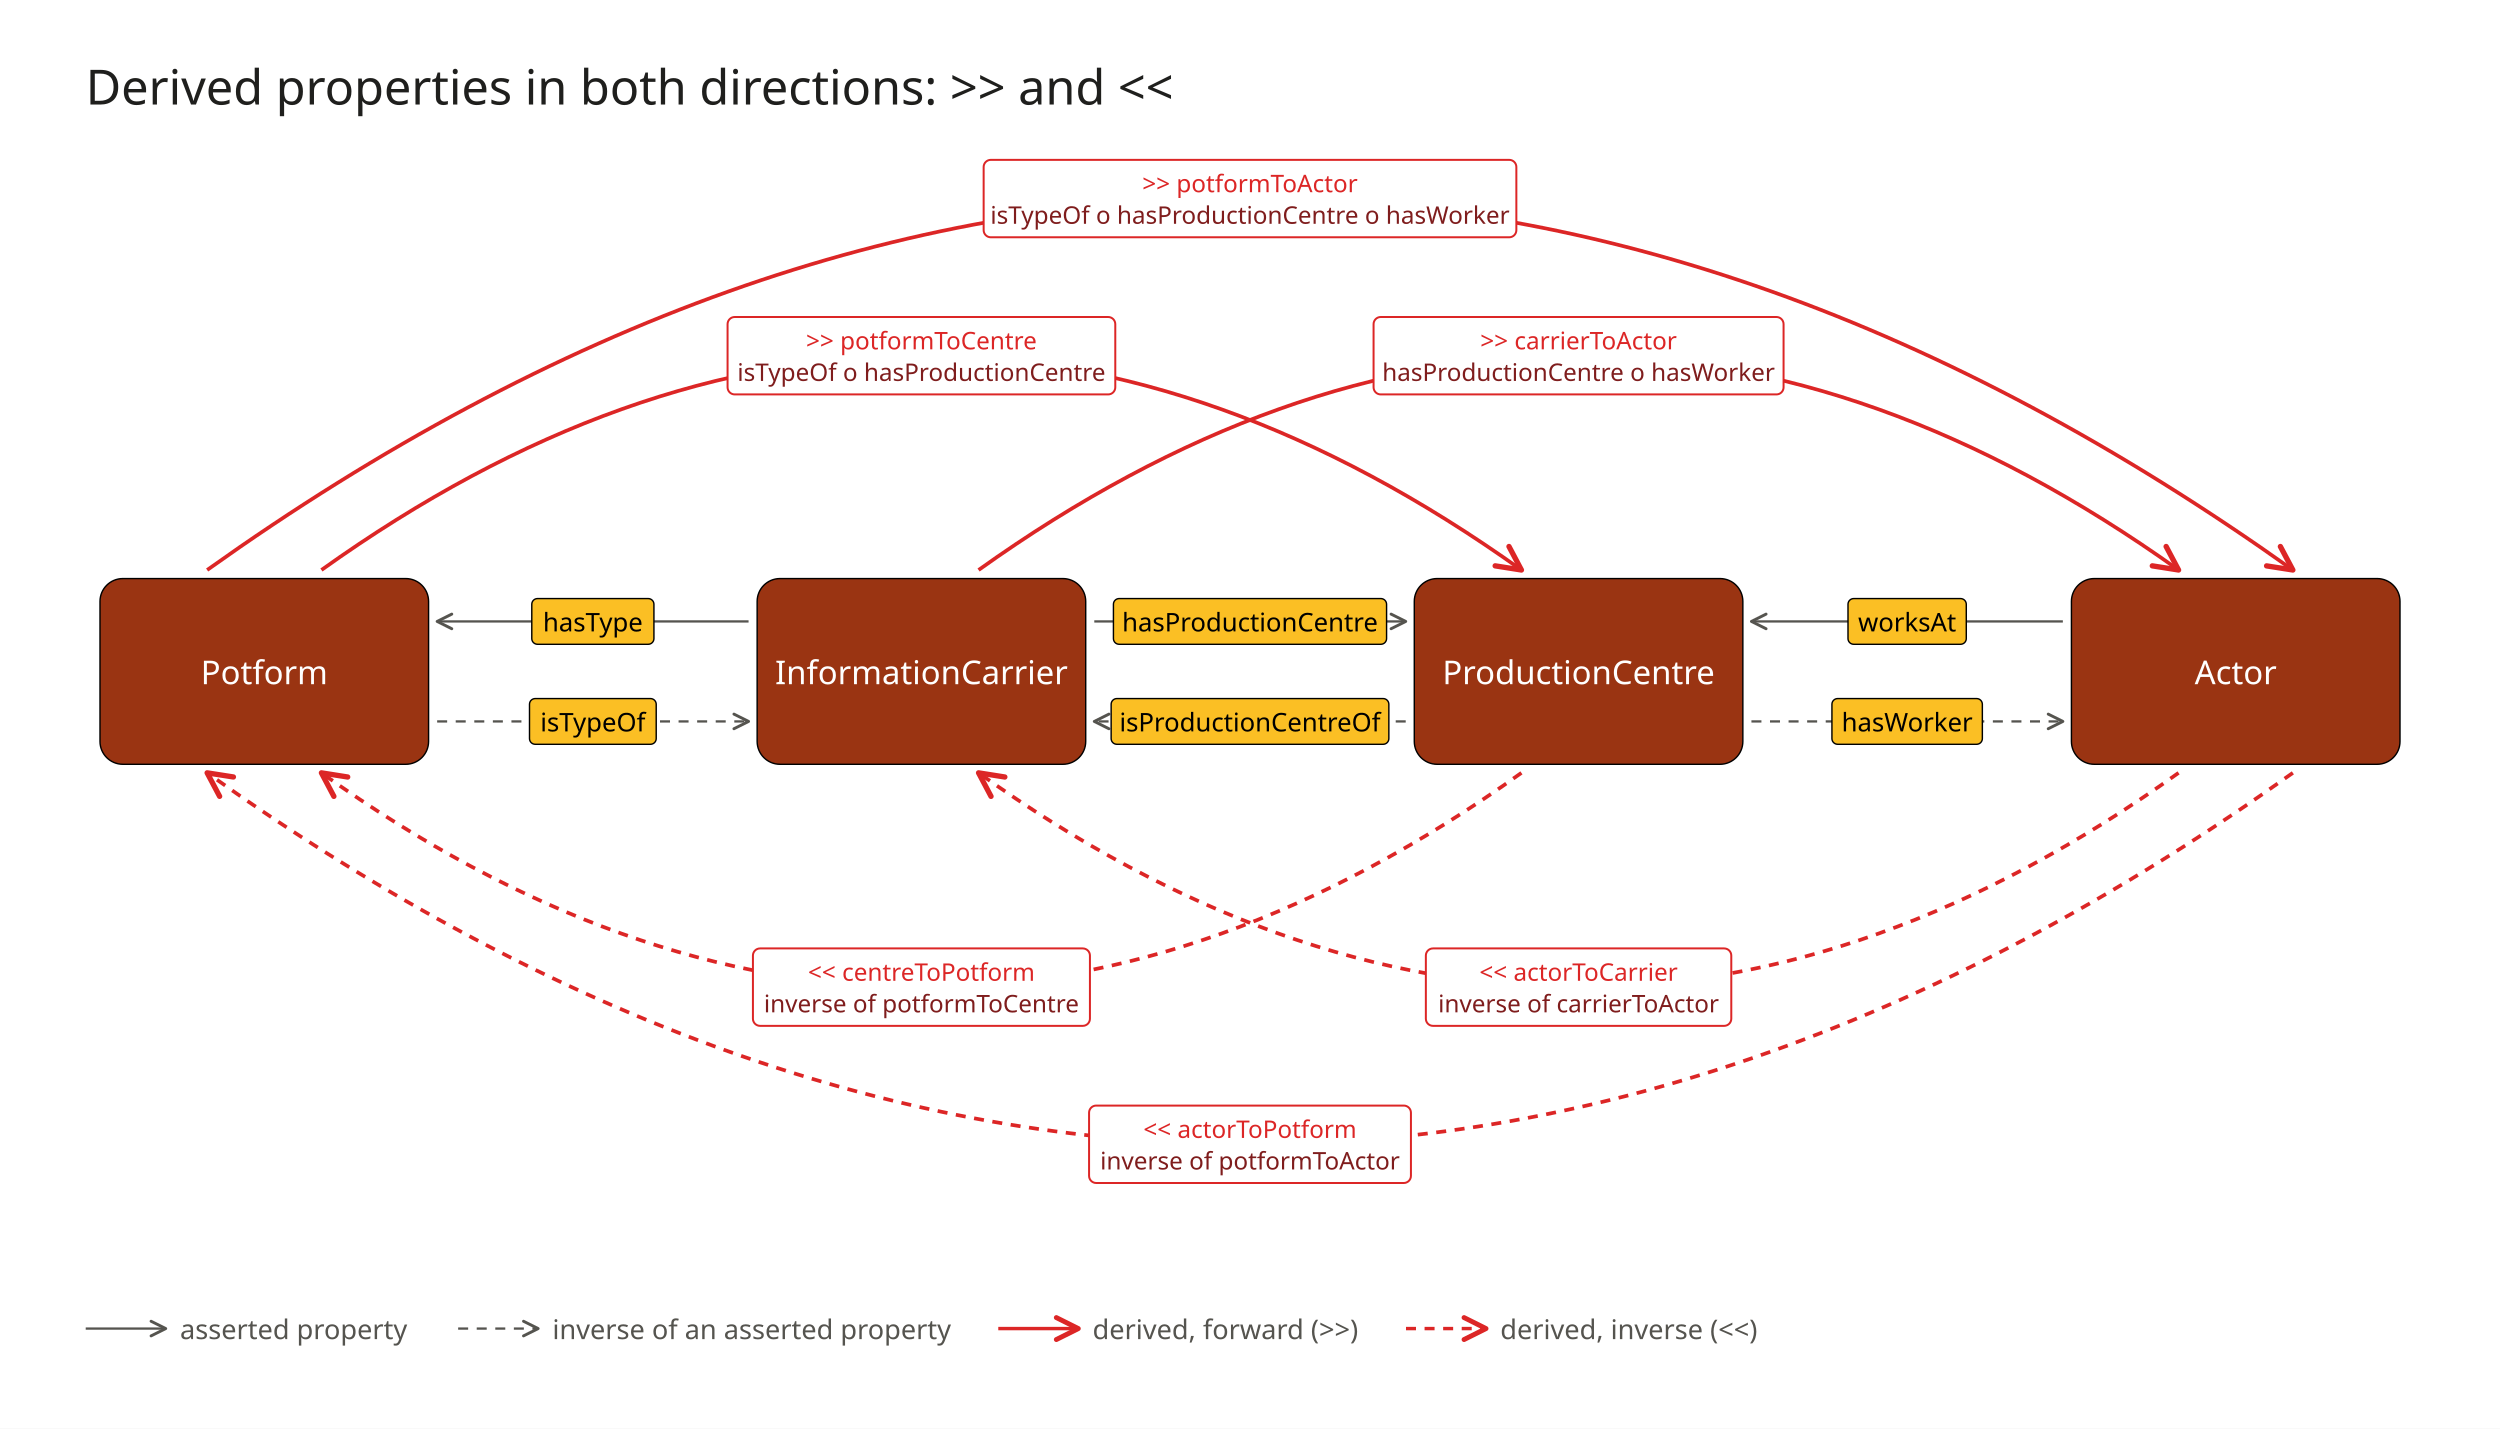
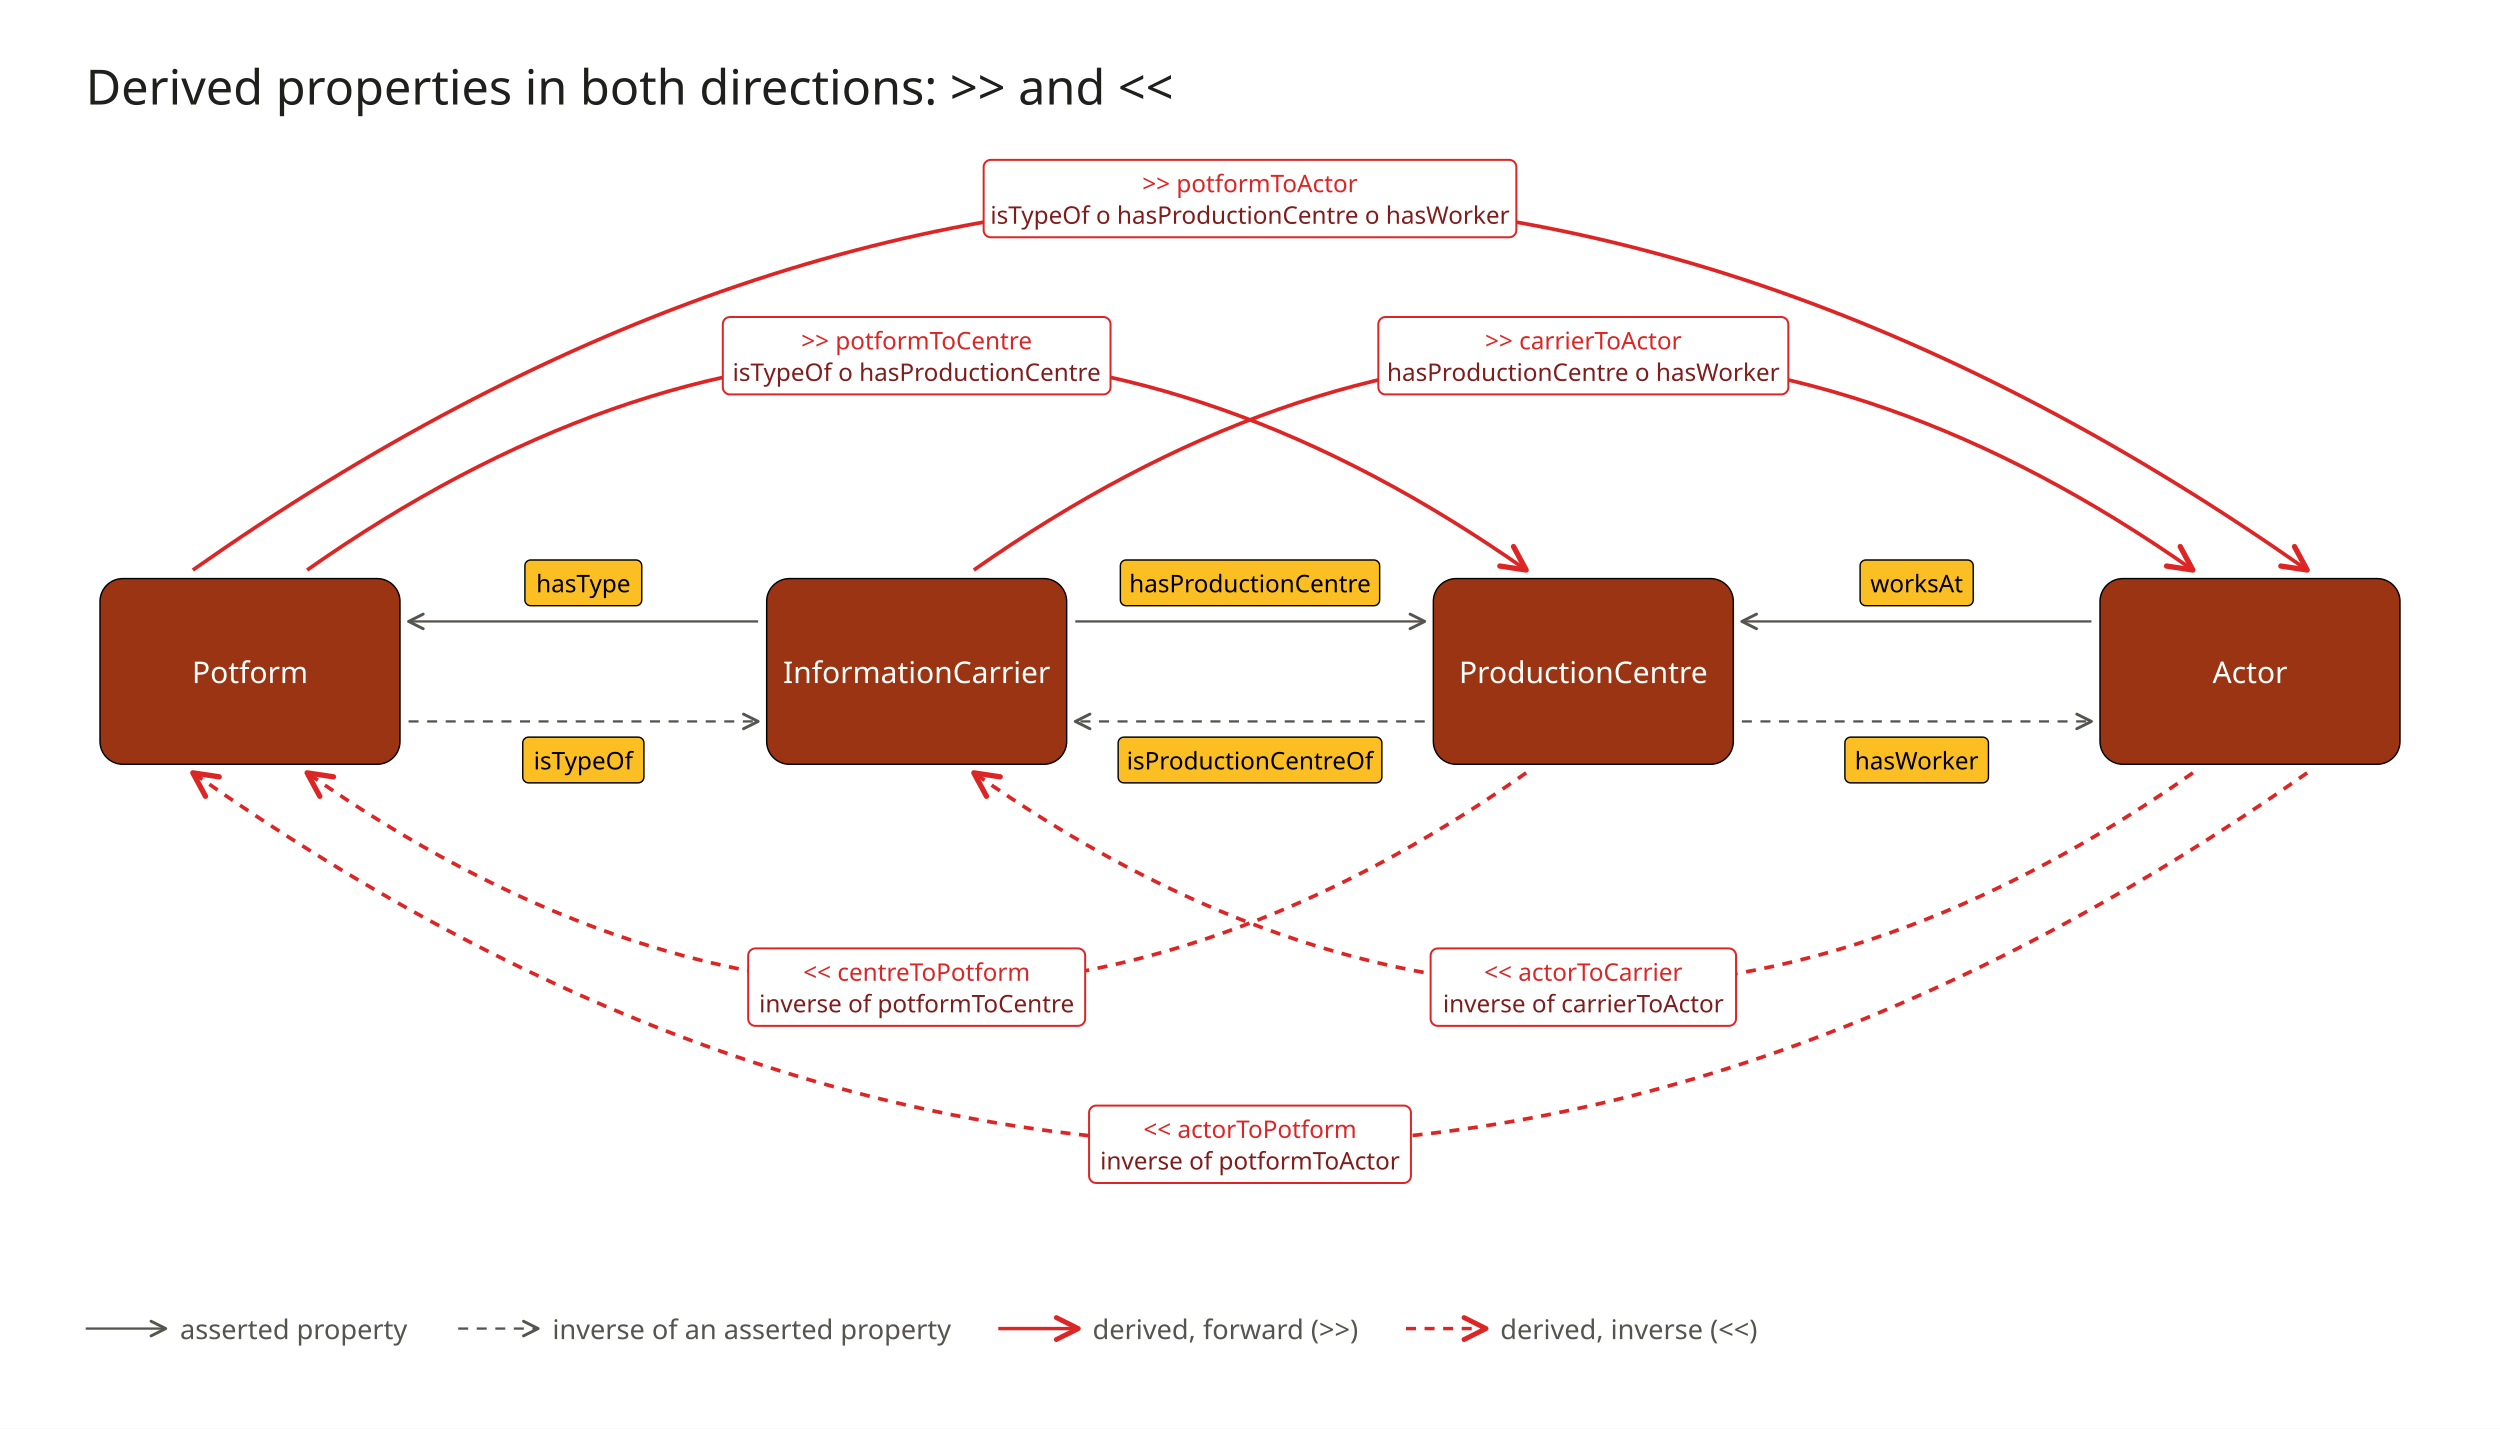
<svg xmlns="http://www.w3.org/2000/svg" width="1750" height="1000" viewBox="0 0 1750 1000" role="img">
  <rect width="1750" height="1000" fill="#ffffff" />
  <defs>
    <marker id="a" viewBox="0 0 10 10" refX="9" refY="5" markerWidth="8" markerHeight="8" orient="auto-start-reverse">
      <path d="M1 1L9 5L1 9" fill="none" stroke="#55544f" stroke-width="1.6" stroke-linecap="round" stroke-linejoin="round" />
    </marker>
  </defs>
  <defs>
    <marker id="r" viewBox="0 0 10 10" refX="9" refY="5" markerWidth="8" markerHeight="8" orient="auto-start-reverse">
      <path d="M1 1L9 5L1 9" fill="none" stroke="#dc2626" stroke-width="1.8" stroke-linecap="round" stroke-linejoin="round" />
    </marker>
  </defs>
  <text x="60" y="60" text-anchor="start" dominant-baseline="central" font-family="Fira Sans" font-size="34" font-weight="500" fill="#1f1f1d">Derived properties in both directions: &gt;&gt; and &lt;&lt;</text>
-   <rect x="70.0" y="405.0" width="230" height="130" rx="16" fill="#9a3412" stroke="#000000" stroke-width="1" />
-   <text x="185.0" y="470.0" text-anchor="middle" dominant-baseline="central" font-family="Fira Sans" font-size="23" font-weight="500" fill="#ffffff">Potform</text>
-   <rect x="530.0" y="405.0" width="230" height="130" rx="16" fill="#9a3412" stroke="#000000" stroke-width="1" />
-   <text x="645.0" y="470.0" text-anchor="middle" dominant-baseline="central" font-family="Fira Sans" font-size="23" font-weight="500" fill="#ffffff">InformationCarrier</text>
-   <rect x="990.0" y="405.0" width="230" height="130" rx="16" fill="#9a3412" stroke="#000000" stroke-width="1" />
-   <text x="1105.0" y="470.0" text-anchor="middle" dominant-baseline="central" font-family="Fira Sans" font-size="23" font-weight="500" fill="#ffffff">ProductionCentre</text>
-   <rect x="1450.0" y="405.0" width="230" height="130" rx="16" fill="#9a3412" stroke="#000000" stroke-width="1" />
-   <text x="1565.0" y="470.0" text-anchor="middle" dominant-baseline="central" font-family="Fira Sans" font-size="23" font-weight="500" fill="#ffffff">Actor</text>
-   <path d="M766.0,435.0 L984.0,435.0" fill="none" stroke="#55544f" stroke-width="1.6" marker-end="url(#a)" />
-   <rect x="779.4" y="419" width="191.2" height="32" rx="4" fill="#fbbf24" stroke="#000000" stroke-width="1" />
-   <text x="875.0" y="435" text-anchor="middle" dominant-baseline="central" font-family="Fira Sans" font-size="18" fill="#000000">hasProductionCentre</text>
-   <path d="M984.0,505.0 L766.0,505.0" fill="none" stroke="#55544f" stroke-width="1.6" stroke-dasharray="7 6" marker-end="url(#a)" />
-   <rect x="777.8" y="489" width="194.4" height="32" rx="4" fill="#fbbf24" stroke="#000000" stroke-width="1" />
-   <text x="875.0" y="505" text-anchor="middle" dominant-baseline="central" font-family="Fira Sans" font-size="18" fill="#000000">isProductionCentreOf</text>
-   <path d="M524.0,435.0 L306.0,435.0" fill="none" stroke="#55544f" stroke-width="1.6" marker-end="url(#a)" />
-   <rect x="372.25" y="419" width="85.5" height="32" rx="4" fill="#fbbf24" stroke="#000000" stroke-width="1" />
-   <text x="415.0" y="435" text-anchor="middle" dominant-baseline="central" font-family="Fira Sans" font-size="18" fill="#000000">hasType</text>
-   <path d="M306.0,505.0 L524.0,505.0" fill="none" stroke="#55544f" stroke-width="1.6" stroke-dasharray="7 6" marker-end="url(#a)" />
-   <rect x="370.65" y="489" width="88.7" height="32" rx="4" fill="#fbbf24" stroke="#000000" stroke-width="1" />
-   <text x="415.0" y="505" text-anchor="middle" dominant-baseline="central" font-family="Fira Sans" font-size="18" fill="#000000">isTypeOf</text>
-   <path d="M1444.0,435.0 L1226.0,435.0" fill="none" stroke="#55544f" stroke-width="1.6" marker-end="url(#a)" />
-   <rect x="1293.6" y="419" width="82.8" height="32" rx="4" fill="#fbbf24" stroke="#000000" stroke-width="1" />
-   <text x="1335.0" y="435" text-anchor="middle" dominant-baseline="central" font-family="Fira Sans" font-size="18" fill="#000000">worksAt</text>
-   <path d="M1226.0,505.0 L1444.0,505.0" fill="none" stroke="#55544f" stroke-width="1.6" stroke-dasharray="7 6" marker-end="url(#a)" />
-   <rect x="1282.35" y="489" width="105.3" height="32" rx="4" fill="#fbbf24" stroke="#000000" stroke-width="1" />
-   <text x="1335.0" y="505" text-anchor="middle" dominant-baseline="central" font-family="Fira Sans" font-size="18" fill="#000000">hasWorker</text>
-   <path d="M685.0,399.0 Q1105.0,99.0 1525.0,399.0" fill="none" stroke="#dc2626" stroke-width="2.6" marker-end="url(#r)" />
-   <rect x="961.5" y="221.9" width="287.0" height="54.2" rx="5" fill="#ffffff" stroke="#dc2626" stroke-width="1.4" />
-   <text x="1105.0" y="237.95" text-anchor="middle" dominant-baseline="central" font-family="Fira Sans" font-size="17" font-weight="500" fill="#dc2626">&gt;&gt; carrierToActor</text>
-   <text x="1105.0" y="260.05" text-anchor="middle" dominant-baseline="central" font-family="Fira Sans" font-size="17" fill="#7f1d1d">hasProductionCentre o hasWorker</text>
-   <path d="M1525.0,541.0 Q1105.0,841.0 685.0,541.0" fill="none" stroke="#dc2626" stroke-width="2.6" stroke-dasharray="7 6" marker-end="url(#r)" />
-   <rect x="998.1" y="663.9" width="213.8" height="54.2" rx="5" fill="#ffffff" stroke="#dc2626" stroke-width="1.4" />
-   <text x="1105.0" y="679.95" text-anchor="middle" dominant-baseline="central" font-family="Fira Sans" font-size="17" font-weight="500" fill="#dc2626">&lt;&lt; actorToCarrier</text>
-   <text x="1105.0" y="702.05" text-anchor="middle" dominant-baseline="central" font-family="Fira Sans" font-size="17" fill="#7f1d1d">inverse of carrierToActor</text>
-   <path d="M145.0,399.0 Q875.0,-121.0 1605.0,399.0" fill="none" stroke="#dc2626" stroke-width="2.6" marker-end="url(#r)" />
+   <rect x="70.0" y="405.0" width="210" height="130" rx="16" fill="#9a3412" stroke="#000000" stroke-width="1" />
+   <text x="175.0" y="470.0" text-anchor="middle" dominant-baseline="central" font-family="Fira Sans" font-size="21" font-weight="500" fill="#ffffff">Potform</text>
+   <rect x="536.667" y="405.0" width="210" height="130" rx="16" fill="#9a3412" stroke="#000000" stroke-width="1" />
+   <text x="641.667" y="470.0" text-anchor="middle" dominant-baseline="central" font-family="Fira Sans" font-size="21" font-weight="500" fill="#ffffff">InformationCarrier</text>
+   <rect x="1003.333" y="405.0" width="210" height="130" rx="16" fill="#9a3412" stroke="#000000" stroke-width="1" />
+   <text x="1108.333" y="470.0" text-anchor="middle" dominant-baseline="central" font-family="Fira Sans" font-size="21" font-weight="500" fill="#ffffff">ProductionCentre</text>
+   <rect x="1470.0" y="405.0" width="210" height="130" rx="16" fill="#9a3412" stroke="#000000" stroke-width="1" />
+   <text x="1575.0" y="470.0" text-anchor="middle" dominant-baseline="central" font-family="Fira Sans" font-size="21" font-weight="500" fill="#ffffff">Actor</text>
+   <path d="M752.7,435.0 L997.3,435.0" fill="none" stroke="#55544f" stroke-width="1.6" marker-end="url(#a)" />
+   <rect x="784.25" y="392" width="181.5" height="32" rx="4" fill="#fbbf24" stroke="#000000" stroke-width="1" />
+   <text x="875" y="408" text-anchor="middle" dominant-baseline="central" font-family="Fira Sans" font-size="17" fill="#000000">hasProductionCentre</text>
+   <path d="M997.3,505.0 L752.7,505.0" fill="none" stroke="#55544f" stroke-width="1.6" stroke-dasharray="7 6" marker-end="url(#a)" />
+   <rect x="782.7" y="516" width="184.6" height="32" rx="4" fill="#fbbf24" stroke="#000000" stroke-width="1" />
+   <text x="875" y="532" text-anchor="middle" dominant-baseline="central" font-family="Fira Sans" font-size="17" fill="#000000">isProductionCentreOf</text>
+   <path d="M530.7,435.0 L286.0,435.0" fill="none" stroke="#55544f" stroke-width="1.6" marker-end="url(#a)" />
+   <rect x="367.433" y="392" width="81.8" height="32" rx="4" fill="#fbbf24" stroke="#000000" stroke-width="1" />
+   <text x="408.333" y="408" text-anchor="middle" dominant-baseline="central" font-family="Fira Sans" font-size="17" fill="#000000">hasType</text>
+   <path d="M286.0,505.0 L530.7,505.0" fill="none" stroke="#55544f" stroke-width="1.6" stroke-dasharray="7 6" marker-end="url(#a)" />
+   <rect x="365.933" y="516" width="84.8" height="32" rx="4" fill="#fbbf24" stroke="#000000" stroke-width="1" />
+   <text x="408.333" y="532" text-anchor="middle" dominant-baseline="central" font-family="Fira Sans" font-size="17" fill="#000000">isTypeOf</text>
+   <path d="M1464.0,435.0 L1219.3,435.0" fill="none" stroke="#55544f" stroke-width="1.6" marker-end="url(#a)" />
+   <rect x="1302.067" y="392" width="79.2" height="32" rx="4" fill="#fbbf24" stroke="#000000" stroke-width="1" />
+   <text x="1341.667" y="408" text-anchor="middle" dominant-baseline="central" font-family="Fira Sans" font-size="17" fill="#000000">worksAt</text>
+   <path d="M1219.3,505.0 L1464.0,505.0" fill="none" stroke="#55544f" stroke-width="1.6" stroke-dasharray="7 6" marker-end="url(#a)" />
+   <rect x="1291.417" y="516" width="100.5" height="32" rx="4" fill="#fbbf24" stroke="#000000" stroke-width="1" />
+   <text x="1341.667" y="532" text-anchor="middle" dominant-baseline="central" font-family="Fira Sans" font-size="17" fill="#000000">hasWorker</text>
+   <path d="M681.7,399.0 Q1108.3,99.0 1535.0,399.0" fill="none" stroke="#dc2626" stroke-width="2.6" marker-end="url(#r)" />
+   <rect x="964.833" y="221.9" width="287.0" height="54.2" rx="5" fill="#ffffff" stroke="#dc2626" stroke-width="1.4" />
+   <text x="1108.333" y="237.95" text-anchor="middle" dominant-baseline="central" font-family="Fira Sans" font-size="17" font-weight="500" fill="#dc2626">&gt;&gt; carrierToActor</text>
+   <text x="1108.333" y="260.05" text-anchor="middle" dominant-baseline="central" font-family="Fira Sans" font-size="17" fill="#7f1d1d">hasProductionCentre o hasWorker</text>
+   <path d="M1535.0,541.0 Q1108.3,841.0 681.7,541.0" fill="none" stroke="#dc2626" stroke-width="2.6" stroke-dasharray="7 6" marker-end="url(#r)" />
+   <rect x="1001.433" y="663.9" width="213.8" height="54.2" rx="5" fill="#ffffff" stroke="#dc2626" stroke-width="1.4" />
+   <text x="1108.333" y="679.95" text-anchor="middle" dominant-baseline="central" font-family="Fira Sans" font-size="17" font-weight="500" fill="#dc2626">&lt;&lt; actorToCarrier</text>
+   <text x="1108.333" y="702.05" text-anchor="middle" dominant-baseline="central" font-family="Fira Sans" font-size="17" fill="#7f1d1d">inverse of carrierToActor</text>
+   <path d="M135.0,399.0 Q875.0,-121.0 1615.0,399.0" fill="none" stroke="#dc2626" stroke-width="2.6" marker-end="url(#r)" />
  <rect x="688.55" y="111.9" width="372.9" height="54.2" rx="5" fill="#ffffff" stroke="#dc2626" stroke-width="1.4" />
  <text x="875.0" y="127.95" text-anchor="middle" dominant-baseline="central" font-family="Fira Sans" font-size="17" font-weight="500" fill="#dc2626">&gt;&gt; potformToActor</text>
  <text x="875.0" y="150.05" text-anchor="middle" dominant-baseline="central" font-family="Fira Sans" font-size="17" fill="#7f1d1d">isTypeOf o hasProductionCentre o hasWorker</text>
-   <path d="M1605.0,541.0 Q875.0,1061.0 145.0,541.0" fill="none" stroke="#dc2626" stroke-width="2.6" stroke-dasharray="7 6" marker-end="url(#r)" />
+   <path d="M1615.0,541.0 Q875.0,1061.0 135.0,541.0" fill="none" stroke="#dc2626" stroke-width="2.6" stroke-dasharray="7 6" marker-end="url(#r)" />
  <rect x="762.35" y="773.9" width="225.3" height="54.2" rx="5" fill="#ffffff" stroke="#dc2626" stroke-width="1.4" />
  <text x="875.0" y="789.95" text-anchor="middle" dominant-baseline="central" font-family="Fira Sans" font-size="17" font-weight="500" fill="#dc2626">&lt;&lt; actorToPotform</text>
  <text x="875.0" y="812.05" text-anchor="middle" dominant-baseline="central" font-family="Fira Sans" font-size="17" fill="#7f1d1d">inverse of potformToActor</text>
-   <path d="M225.0,399.0 Q645.0,99.0 1065.0,399.0" fill="none" stroke="#dc2626" stroke-width="2.6" marker-end="url(#r)" />
-   <rect x="509.3" y="221.9" width="271.4" height="54.2" rx="5" fill="#ffffff" stroke="#dc2626" stroke-width="1.4" />
-   <text x="645.0" y="237.95" text-anchor="middle" dominant-baseline="central" font-family="Fira Sans" font-size="17" font-weight="500" fill="#dc2626">&gt;&gt; potformToCentre</text>
-   <text x="645.0" y="260.05" text-anchor="middle" dominant-baseline="central" font-family="Fira Sans" font-size="17" fill="#7f1d1d">isTypeOf o hasProductionCentre</text>
-   <path d="M1065.0,541.0 Q645.0,841.0 225.0,541.0" fill="none" stroke="#dc2626" stroke-width="2.6" stroke-dasharray="7 6" marker-end="url(#r)" />
-   <rect x="527.05" y="663.9" width="235.9" height="54.2" rx="5" fill="#ffffff" stroke="#dc2626" stroke-width="1.4" />
-   <text x="645.0" y="679.95" text-anchor="middle" dominant-baseline="central" font-family="Fira Sans" font-size="17" font-weight="500" fill="#dc2626">&lt;&lt; centreToPotform</text>
-   <text x="645.0" y="702.05" text-anchor="middle" dominant-baseline="central" font-family="Fira Sans" font-size="17" fill="#7f1d1d">inverse of potformToCentre</text>
+   <path d="M215.0,399.0 Q641.7,99.0 1068.3,399.0" fill="none" stroke="#dc2626" stroke-width="2.6" marker-end="url(#r)" />
+   <rect x="505.967" y="221.9" width="271.4" height="54.2" rx="5" fill="#ffffff" stroke="#dc2626" stroke-width="1.4" />
+   <text x="641.667" y="237.95" text-anchor="middle" dominant-baseline="central" font-family="Fira Sans" font-size="17" font-weight="500" fill="#dc2626">&gt;&gt; potformToCentre</text>
+   <text x="641.667" y="260.05" text-anchor="middle" dominant-baseline="central" font-family="Fira Sans" font-size="17" fill="#7f1d1d">isTypeOf o hasProductionCentre</text>
+   <path d="M1068.3,541.0 Q641.7,841.0 215.0,541.0" fill="none" stroke="#dc2626" stroke-width="2.6" stroke-dasharray="7 6" marker-end="url(#r)" />
+   <rect x="523.717" y="663.9" width="235.9" height="54.2" rx="5" fill="#ffffff" stroke="#dc2626" stroke-width="1.4" />
+   <text x="641.667" y="679.95" text-anchor="middle" dominant-baseline="central" font-family="Fira Sans" font-size="17" font-weight="500" fill="#dc2626">&lt;&lt; centreToPotform</text>
+   <text x="641.667" y="702.05" text-anchor="middle" dominant-baseline="central" font-family="Fira Sans" font-size="17" fill="#7f1d1d">inverse of potformToCentre</text>
  <path d="M60.0,930.0 L116.0,930.0" fill="none" stroke="#55544f" stroke-width="1.6" marker-end="url(#a)" />
  <text x="126" y="930" text-anchor="start" dominant-baseline="central" font-family="Fira Sans" font-size="19" fill="#55544f">asserted property</text>
  <path d="M320.7,930.0 L376.7,930.0" fill="none" stroke="#55544f" stroke-width="1.6" stroke-dasharray="7 6" marker-end="url(#a)" />
  <text x="386.7" y="930" text-anchor="start" dominant-baseline="central" font-family="Fira Sans" font-size="19" fill="#55544f">inverse of an asserted property</text>
  <path d="M698.8,930.0 L754.8,930.0" fill="none" stroke="#dc2626" stroke-width="2.4" marker-end="url(#r)" />
  <text x="764.8" y="930" text-anchor="start" dominant-baseline="central" font-family="Fira Sans" font-size="19" fill="#55544f">derived, forward (&gt;&gt;)</text>
  <path d="M984.2,930.0 L1040.2,930.0" fill="none" stroke="#dc2626" stroke-width="2.4" stroke-dasharray="7 6" marker-end="url(#r)" />
  <text x="1050.2" y="930" text-anchor="start" dominant-baseline="central" font-family="Fira Sans" font-size="19" fill="#55544f">derived, inverse (&lt;&lt;)</text>
</svg>
